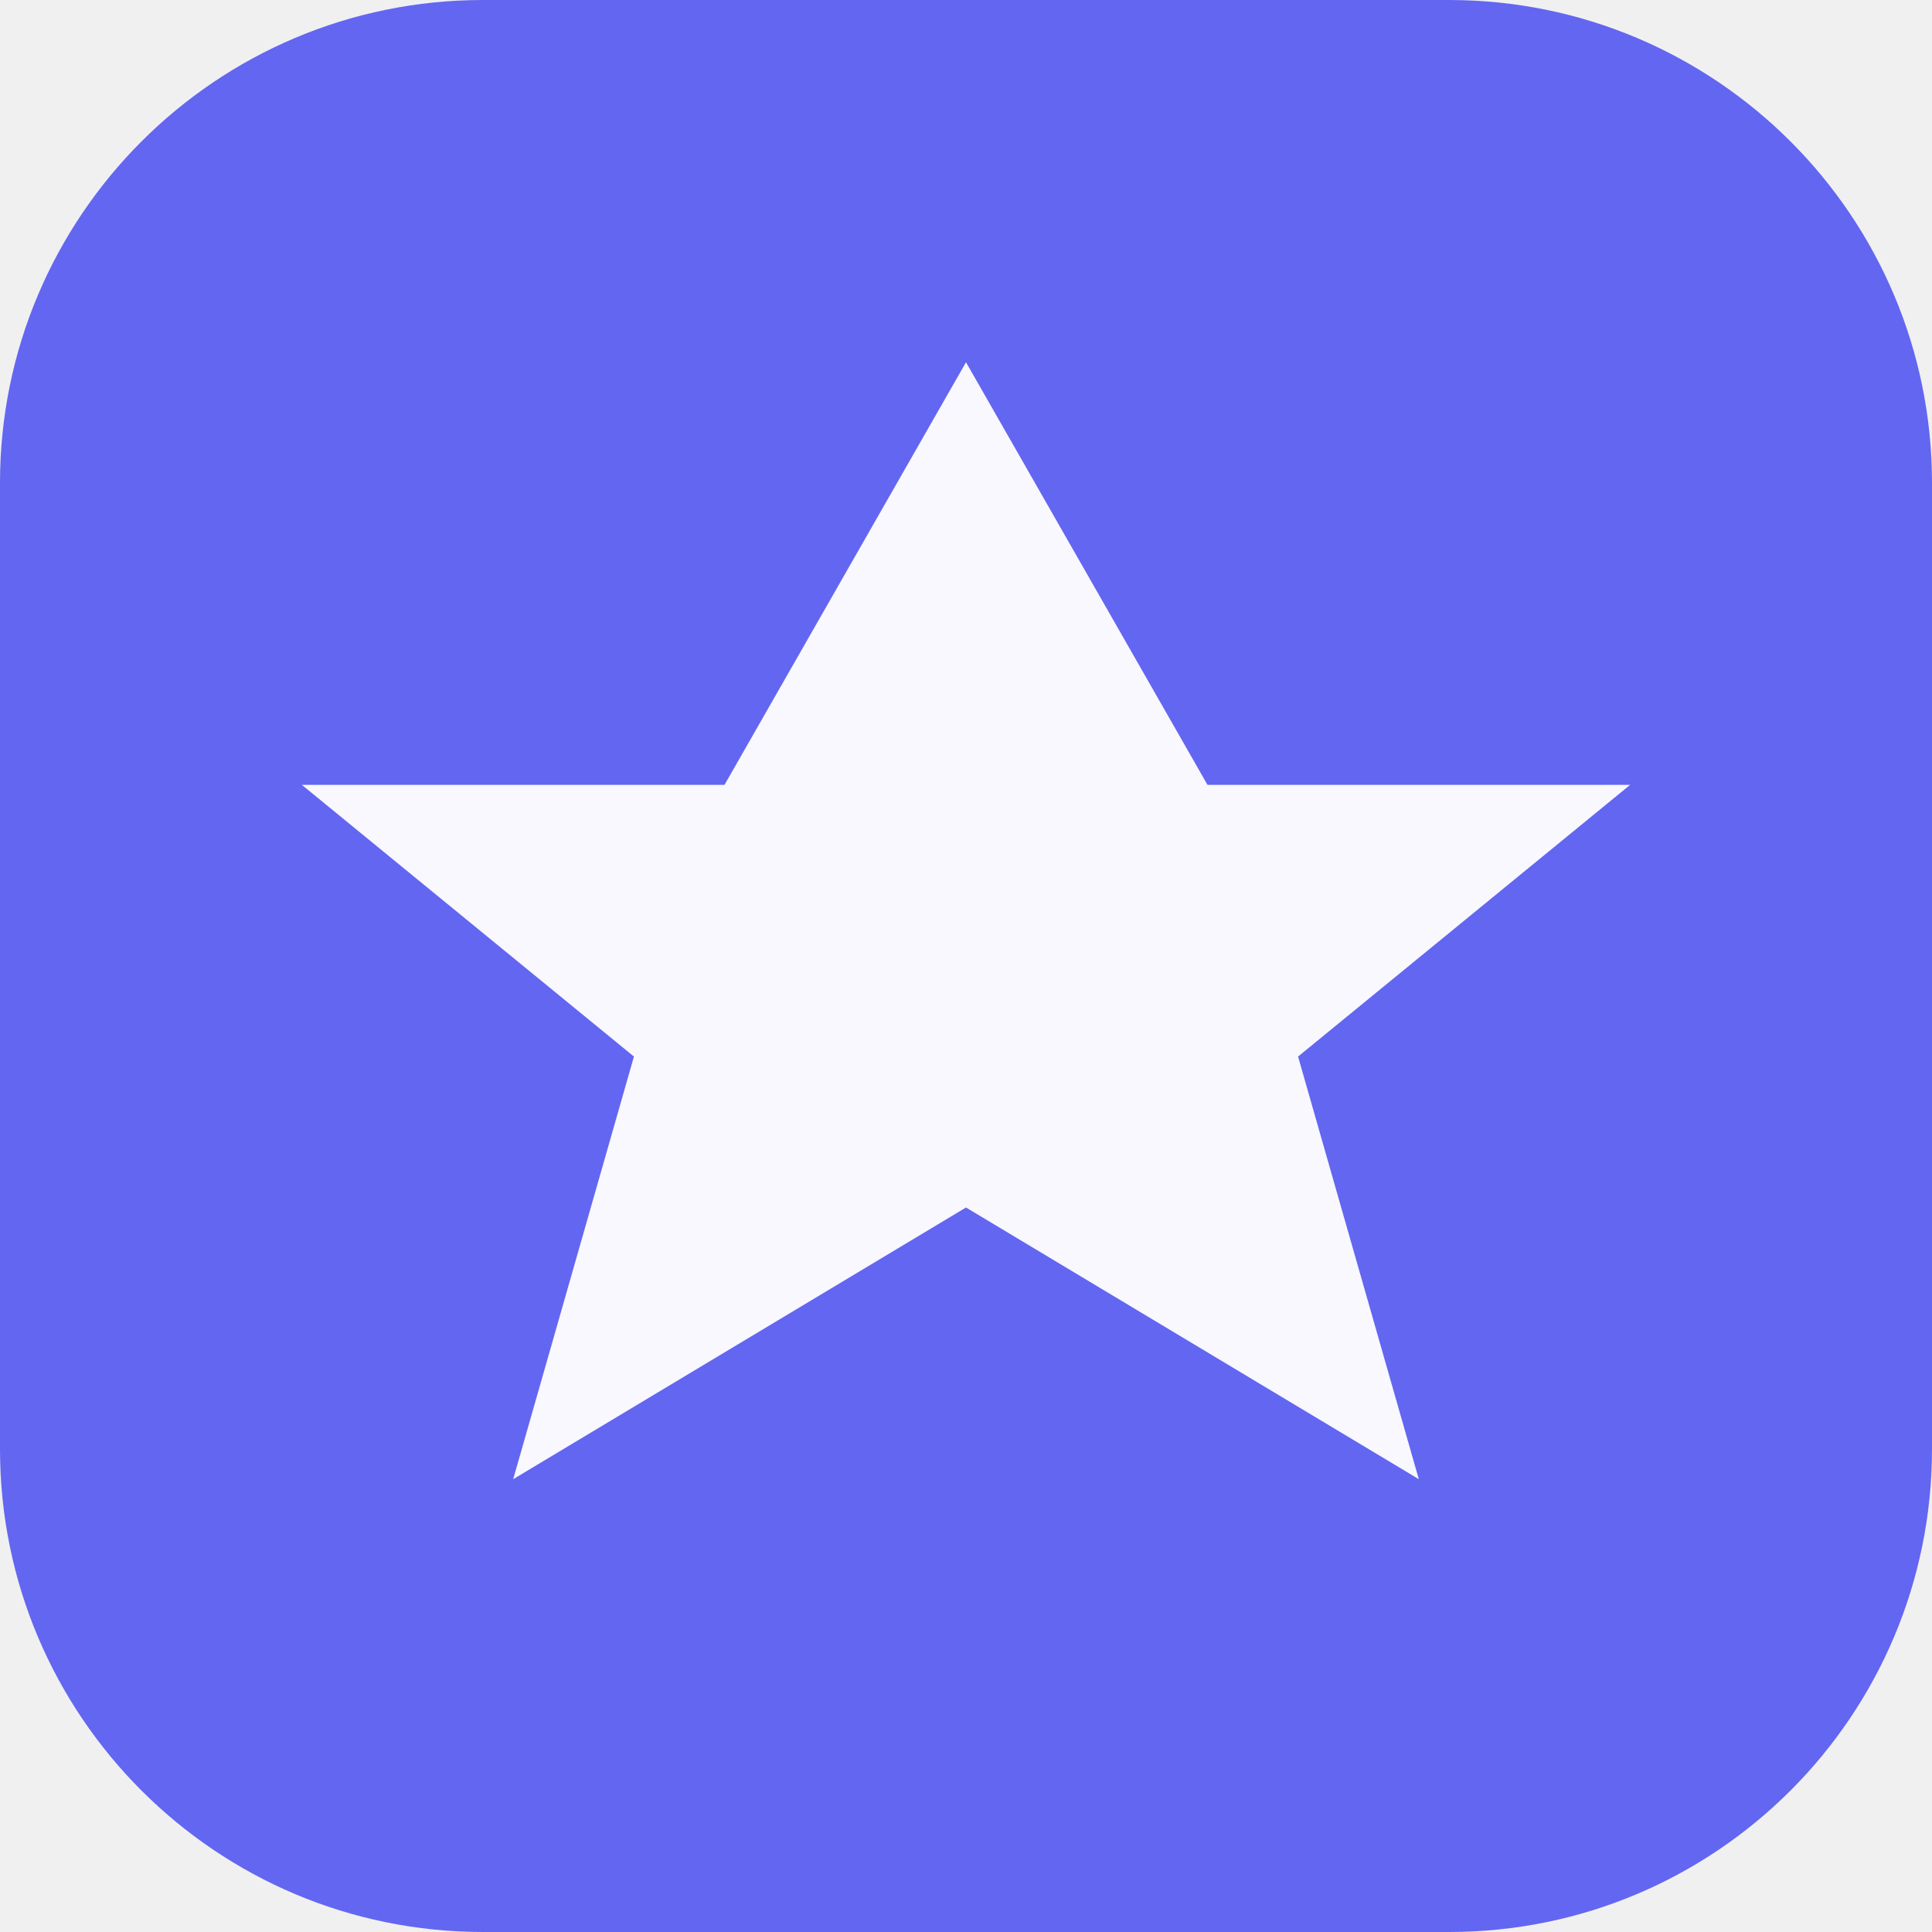
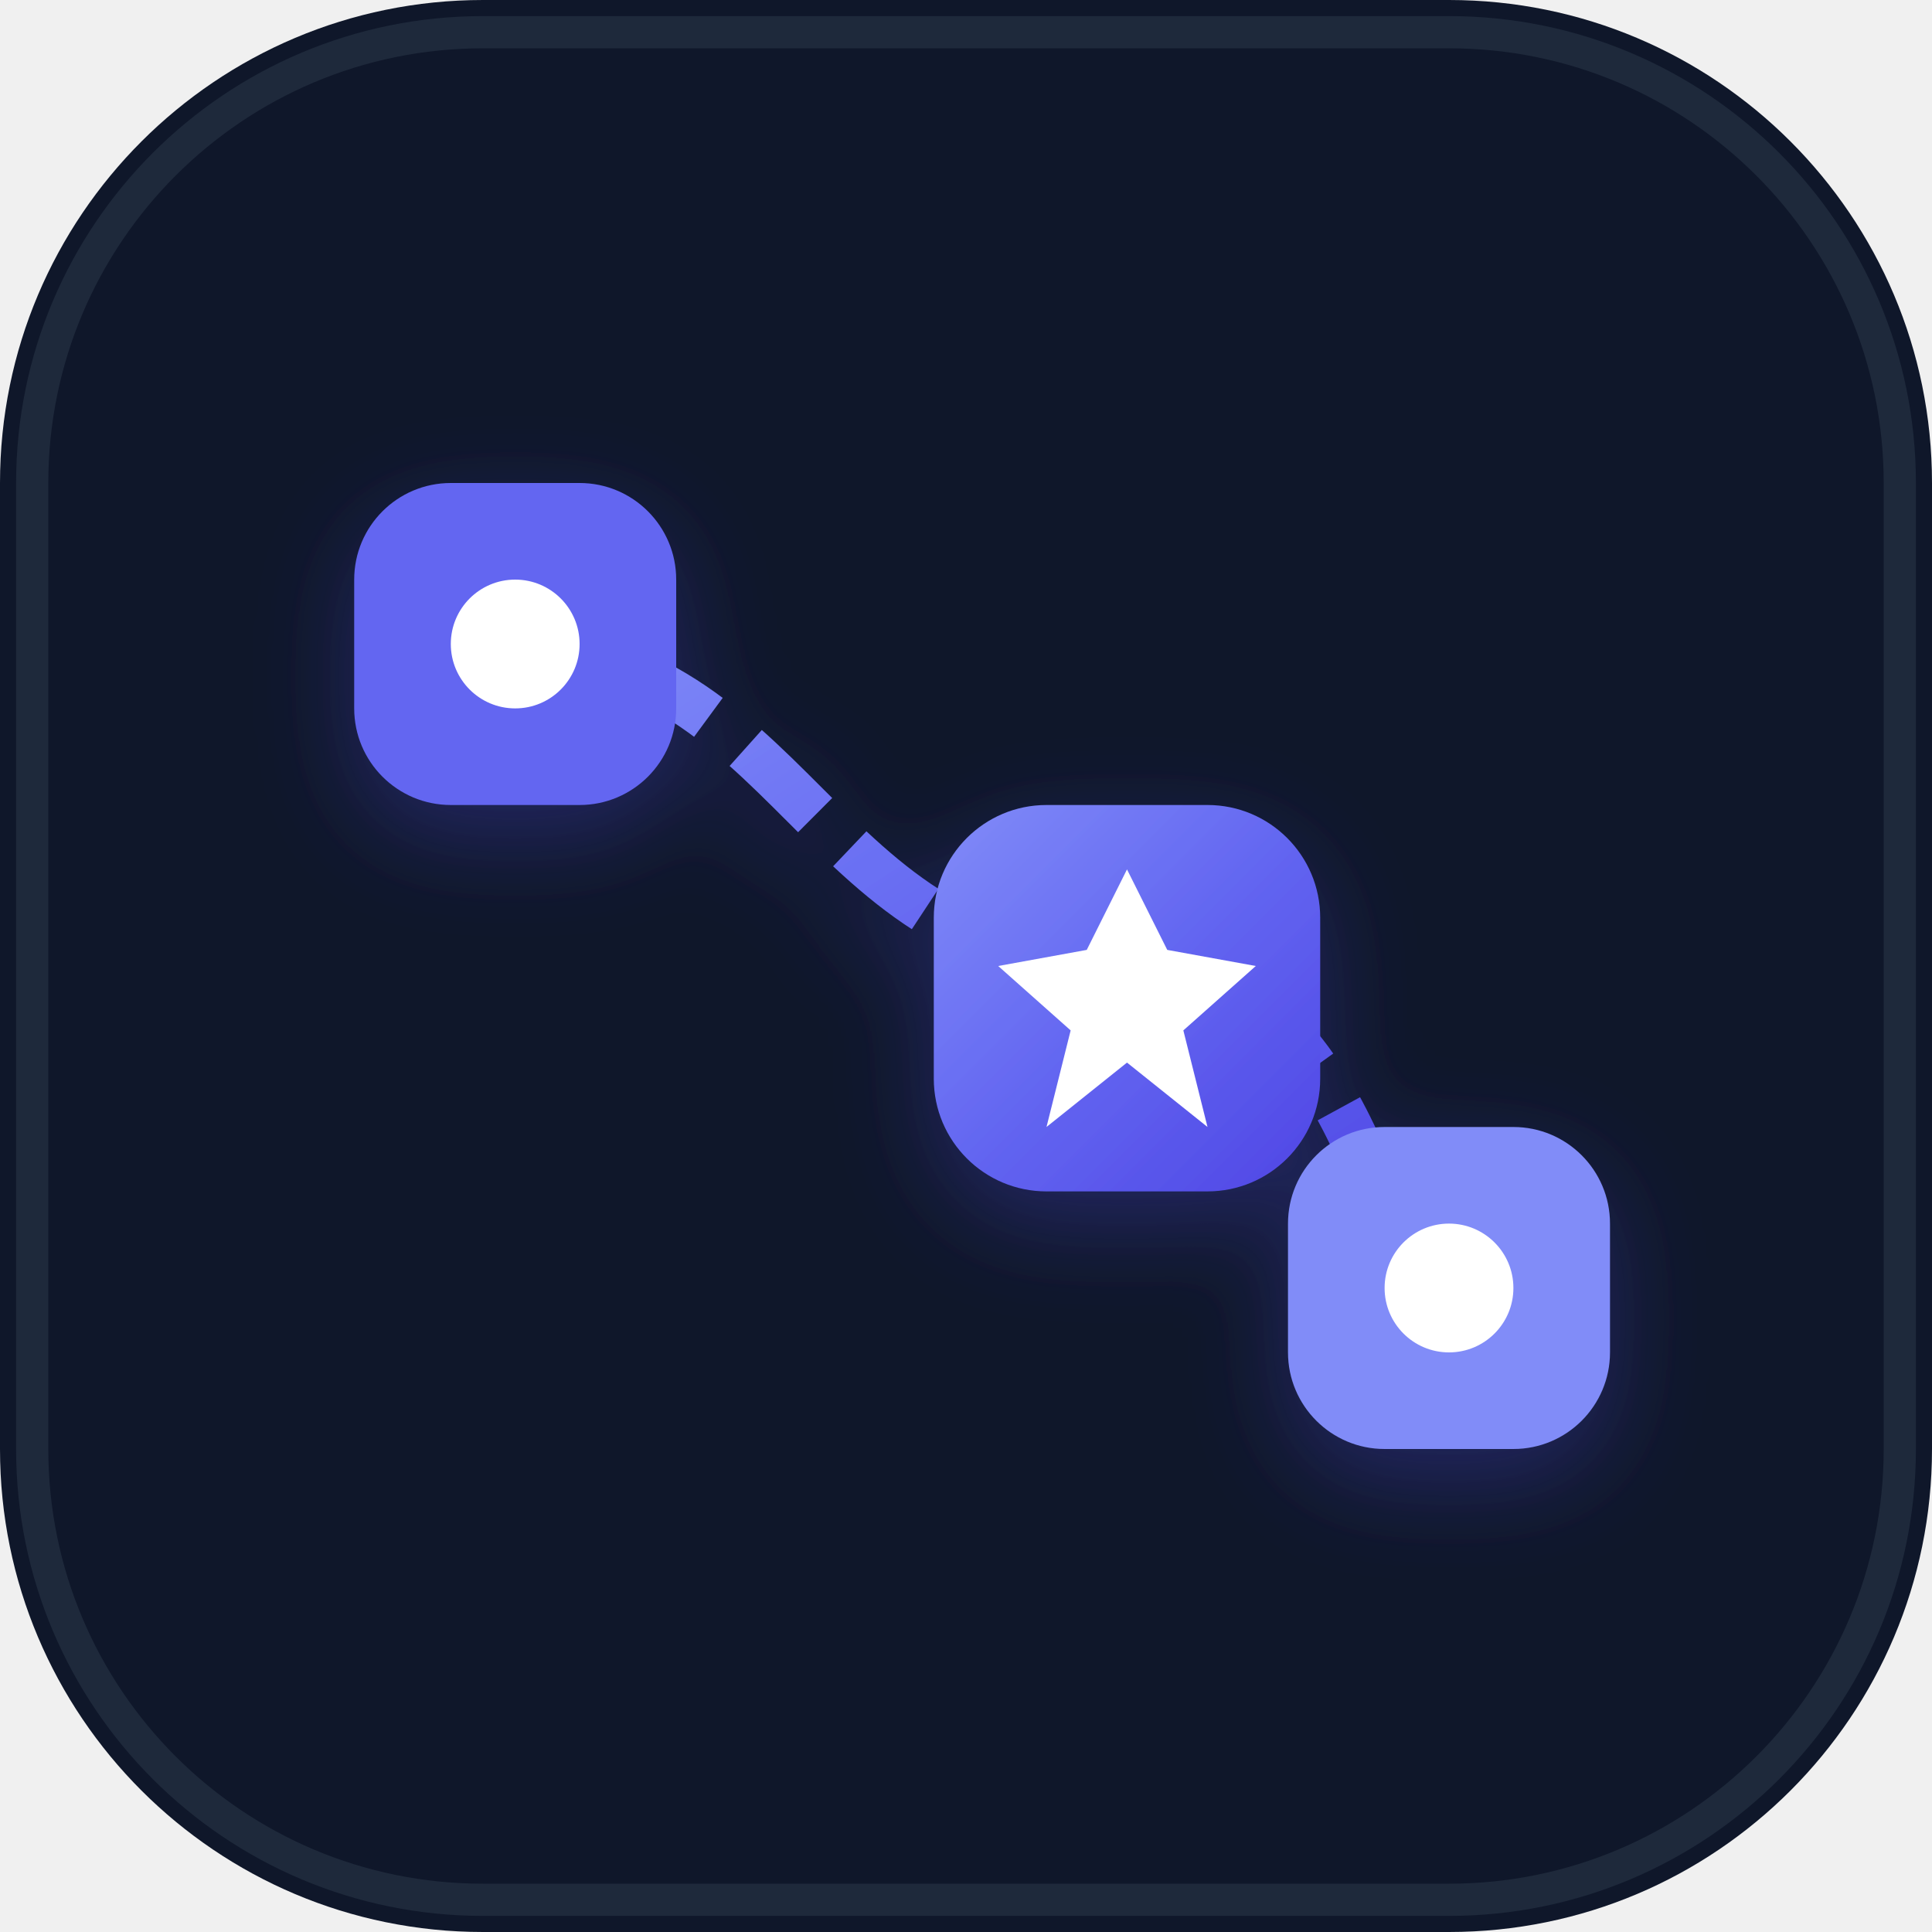
- <svg xmlns="http://www.w3.org/2000/svg" viewBox="0 0 32 32" fill="none">
-   <rect width="32" height="32" rx="8" fill="#6366f1" />
-   <path d="M16 6 L20 13 L27 13 L21.5 17.5 L23.5 24.5 L16 20 L8.5 24.5 L10.5 17.5 L5 13 L12 13 Z" fill="white" opacity="0.95" />
+ <svg xmlns="http://www.w3.org/2000/svg" viewBox="0 0 120 120">
+   <defs>
+     <linearGradient id="studioGrad" x1="0" y1="0" x2="1" y2="1">
+       <stop offset="0%" stop-color="#818CF8" />
+       <stop offset="50%" stop-color="#6366F1" />
+       <stop offset="100%" stop-color="#4F46E5" />
+     </linearGradient>
+     <filter id="studioGlow" x="-20%" y="-20%" width="140%" height="140%">
+       <feDropShadow dx="0" dy="2" stdDeviation="3" flood-color="#4F46E5" flood-opacity="0.3" />
+     </filter>
+   </defs>
+   <rect width="120" height="120" rx="30" fill="#0F172A" />
+   <rect x="2" y="2" width="116" height="116" rx="28" fill="none" stroke="#1E293B" stroke-width="2" />
+   <g filter="url(#studioGlow)">
+     <path d="M30 40 C50 40, 50 60, 70 60 C85 60, 85 80, 90 80" fill="none" stroke="url(#studioGrad)" stroke-width="3" stroke-dasharray="6 3" />
+     <rect x="22" y="30" width="20" height="20" rx="6" fill="#6366F1" />
+     <circle cx="32" cy="40" r="4" fill="#FFFFFF" />
+     <rect x="58" y="50" width="24" height="24" rx="7" fill="url(#studioGrad)" />
+     <path d="M70 54 L72.5 59 L78 60 L73.5 64 L75 70 L70 66 L65 70 L66.5 64 L62 60 L67.5 59 Z" fill="#FFFFFF" />
+     <rect x="80" y="70" width="20" height="20" rx="6" fill="#818CF8" />
+     <circle cx="90" cy="80" r="4" fill="#FFFFFF" />
+   </g>
</svg>
